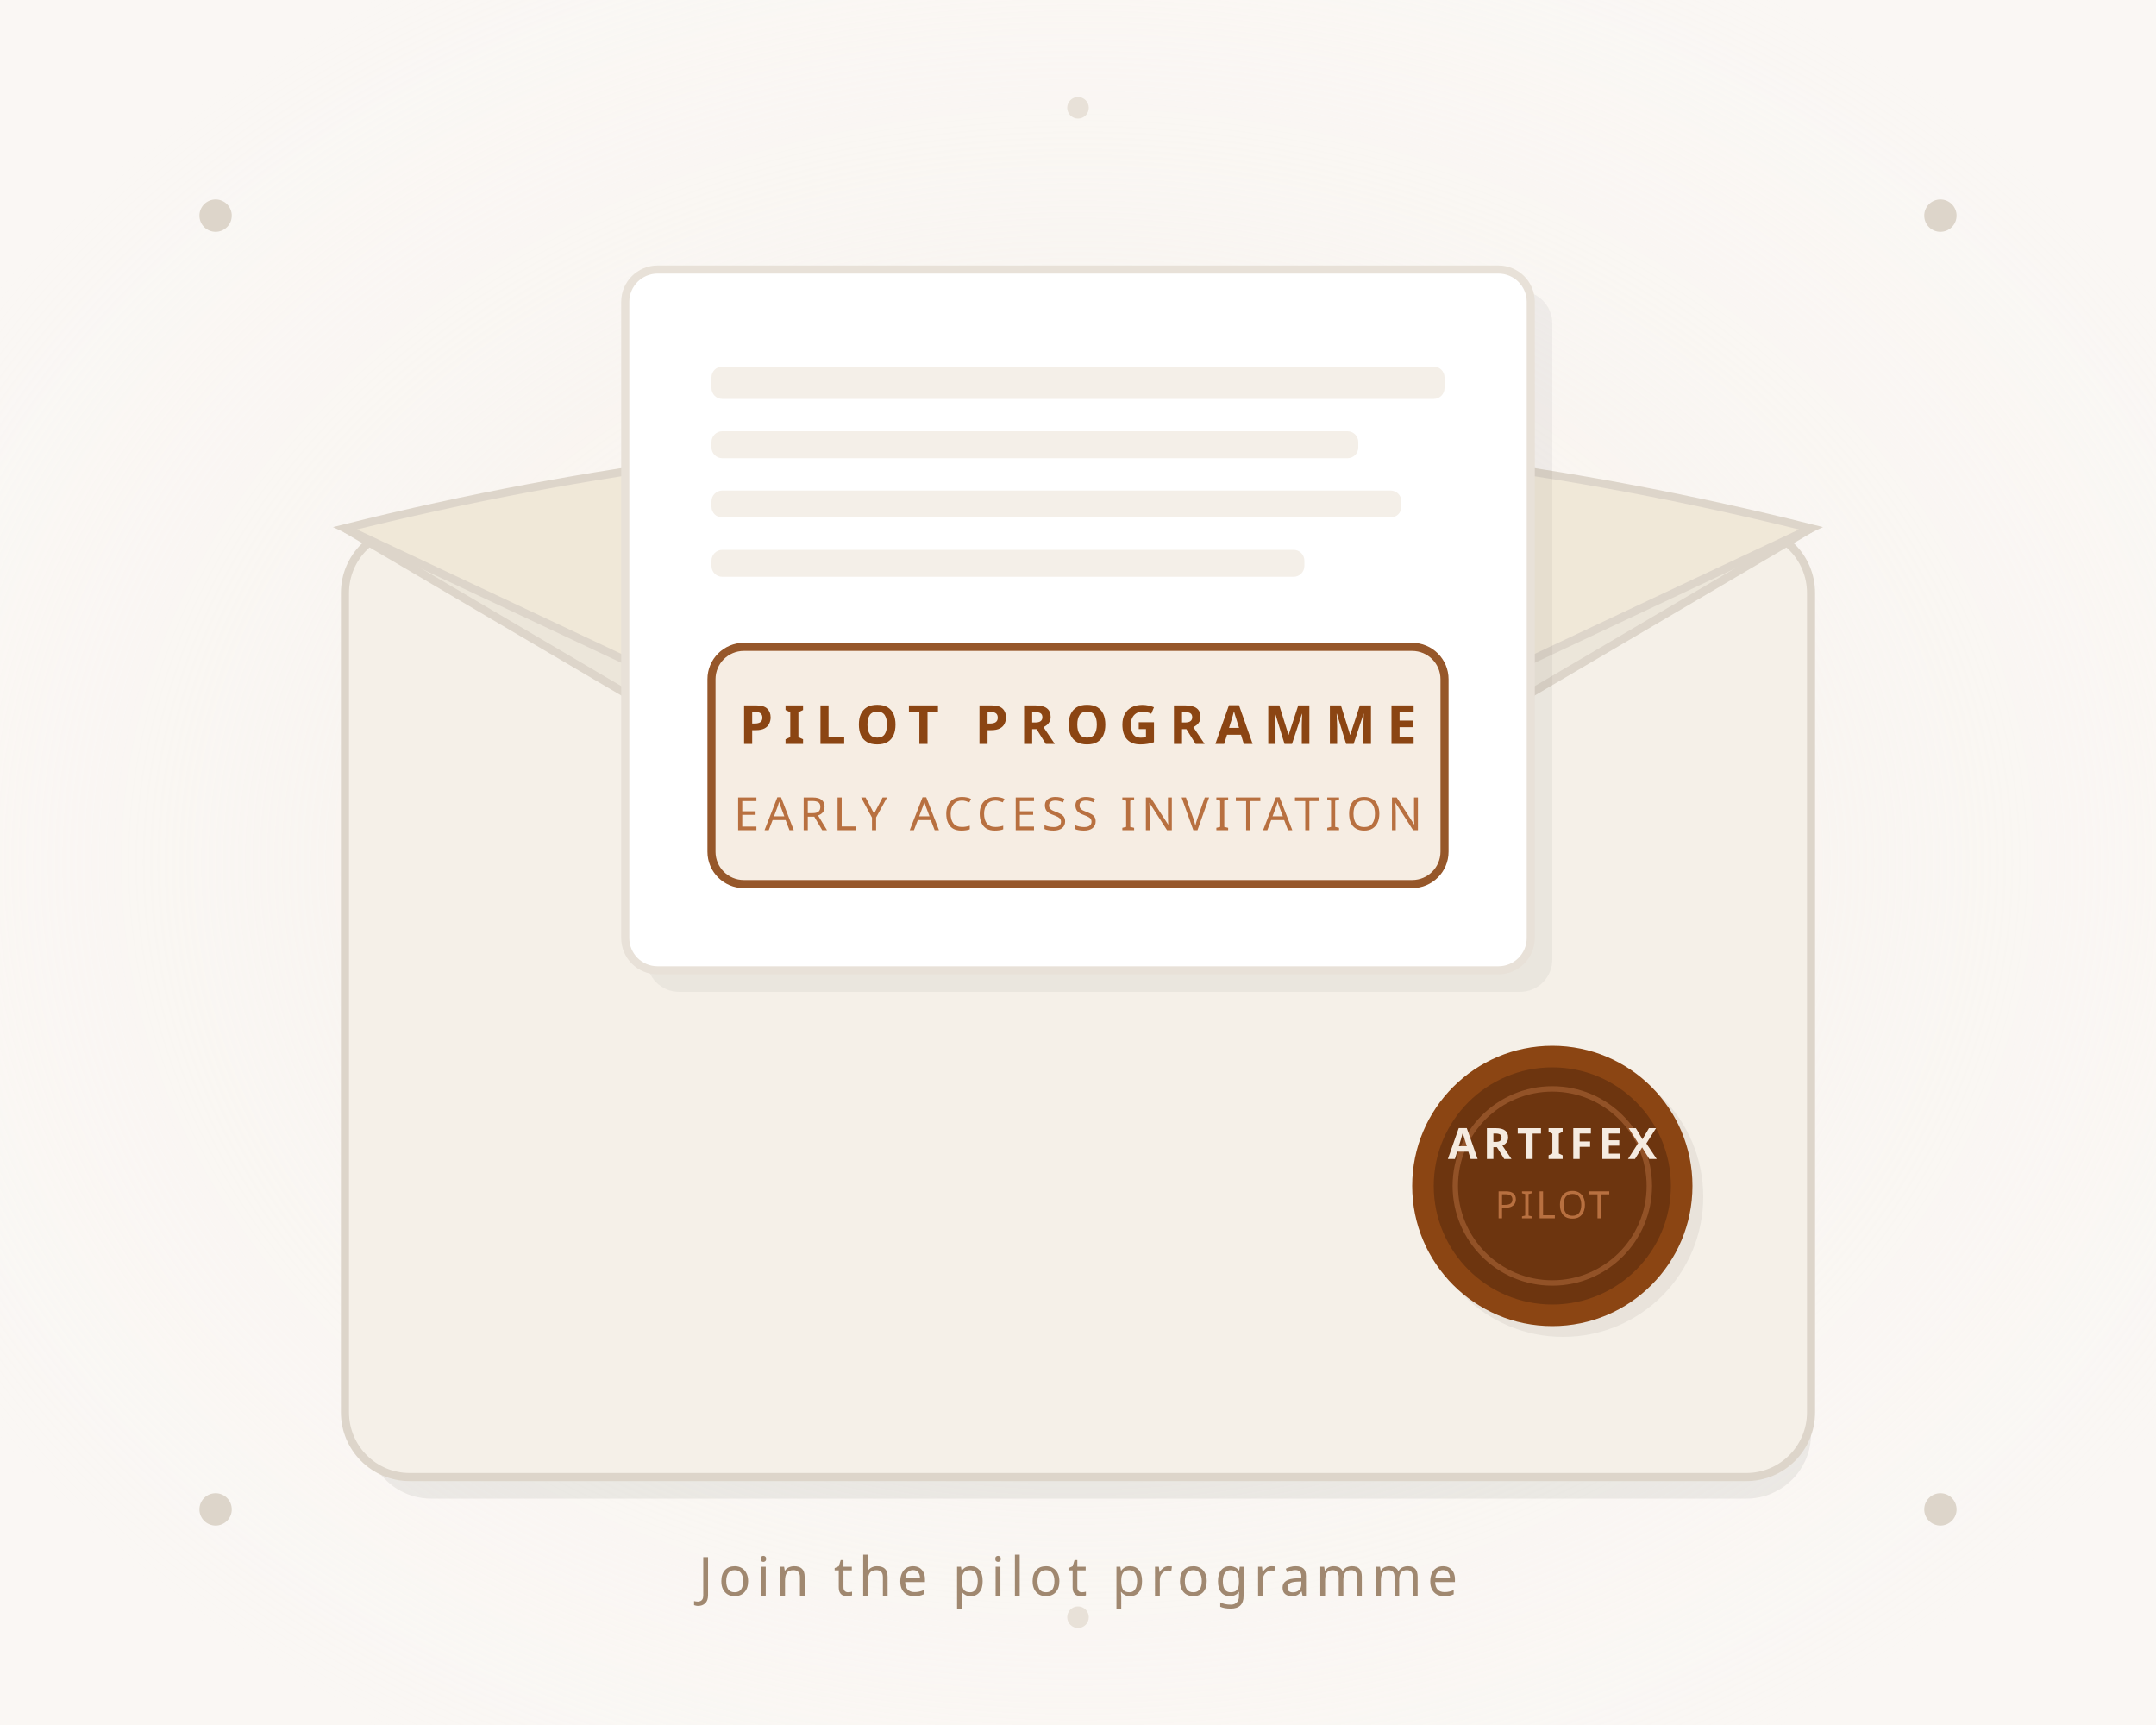
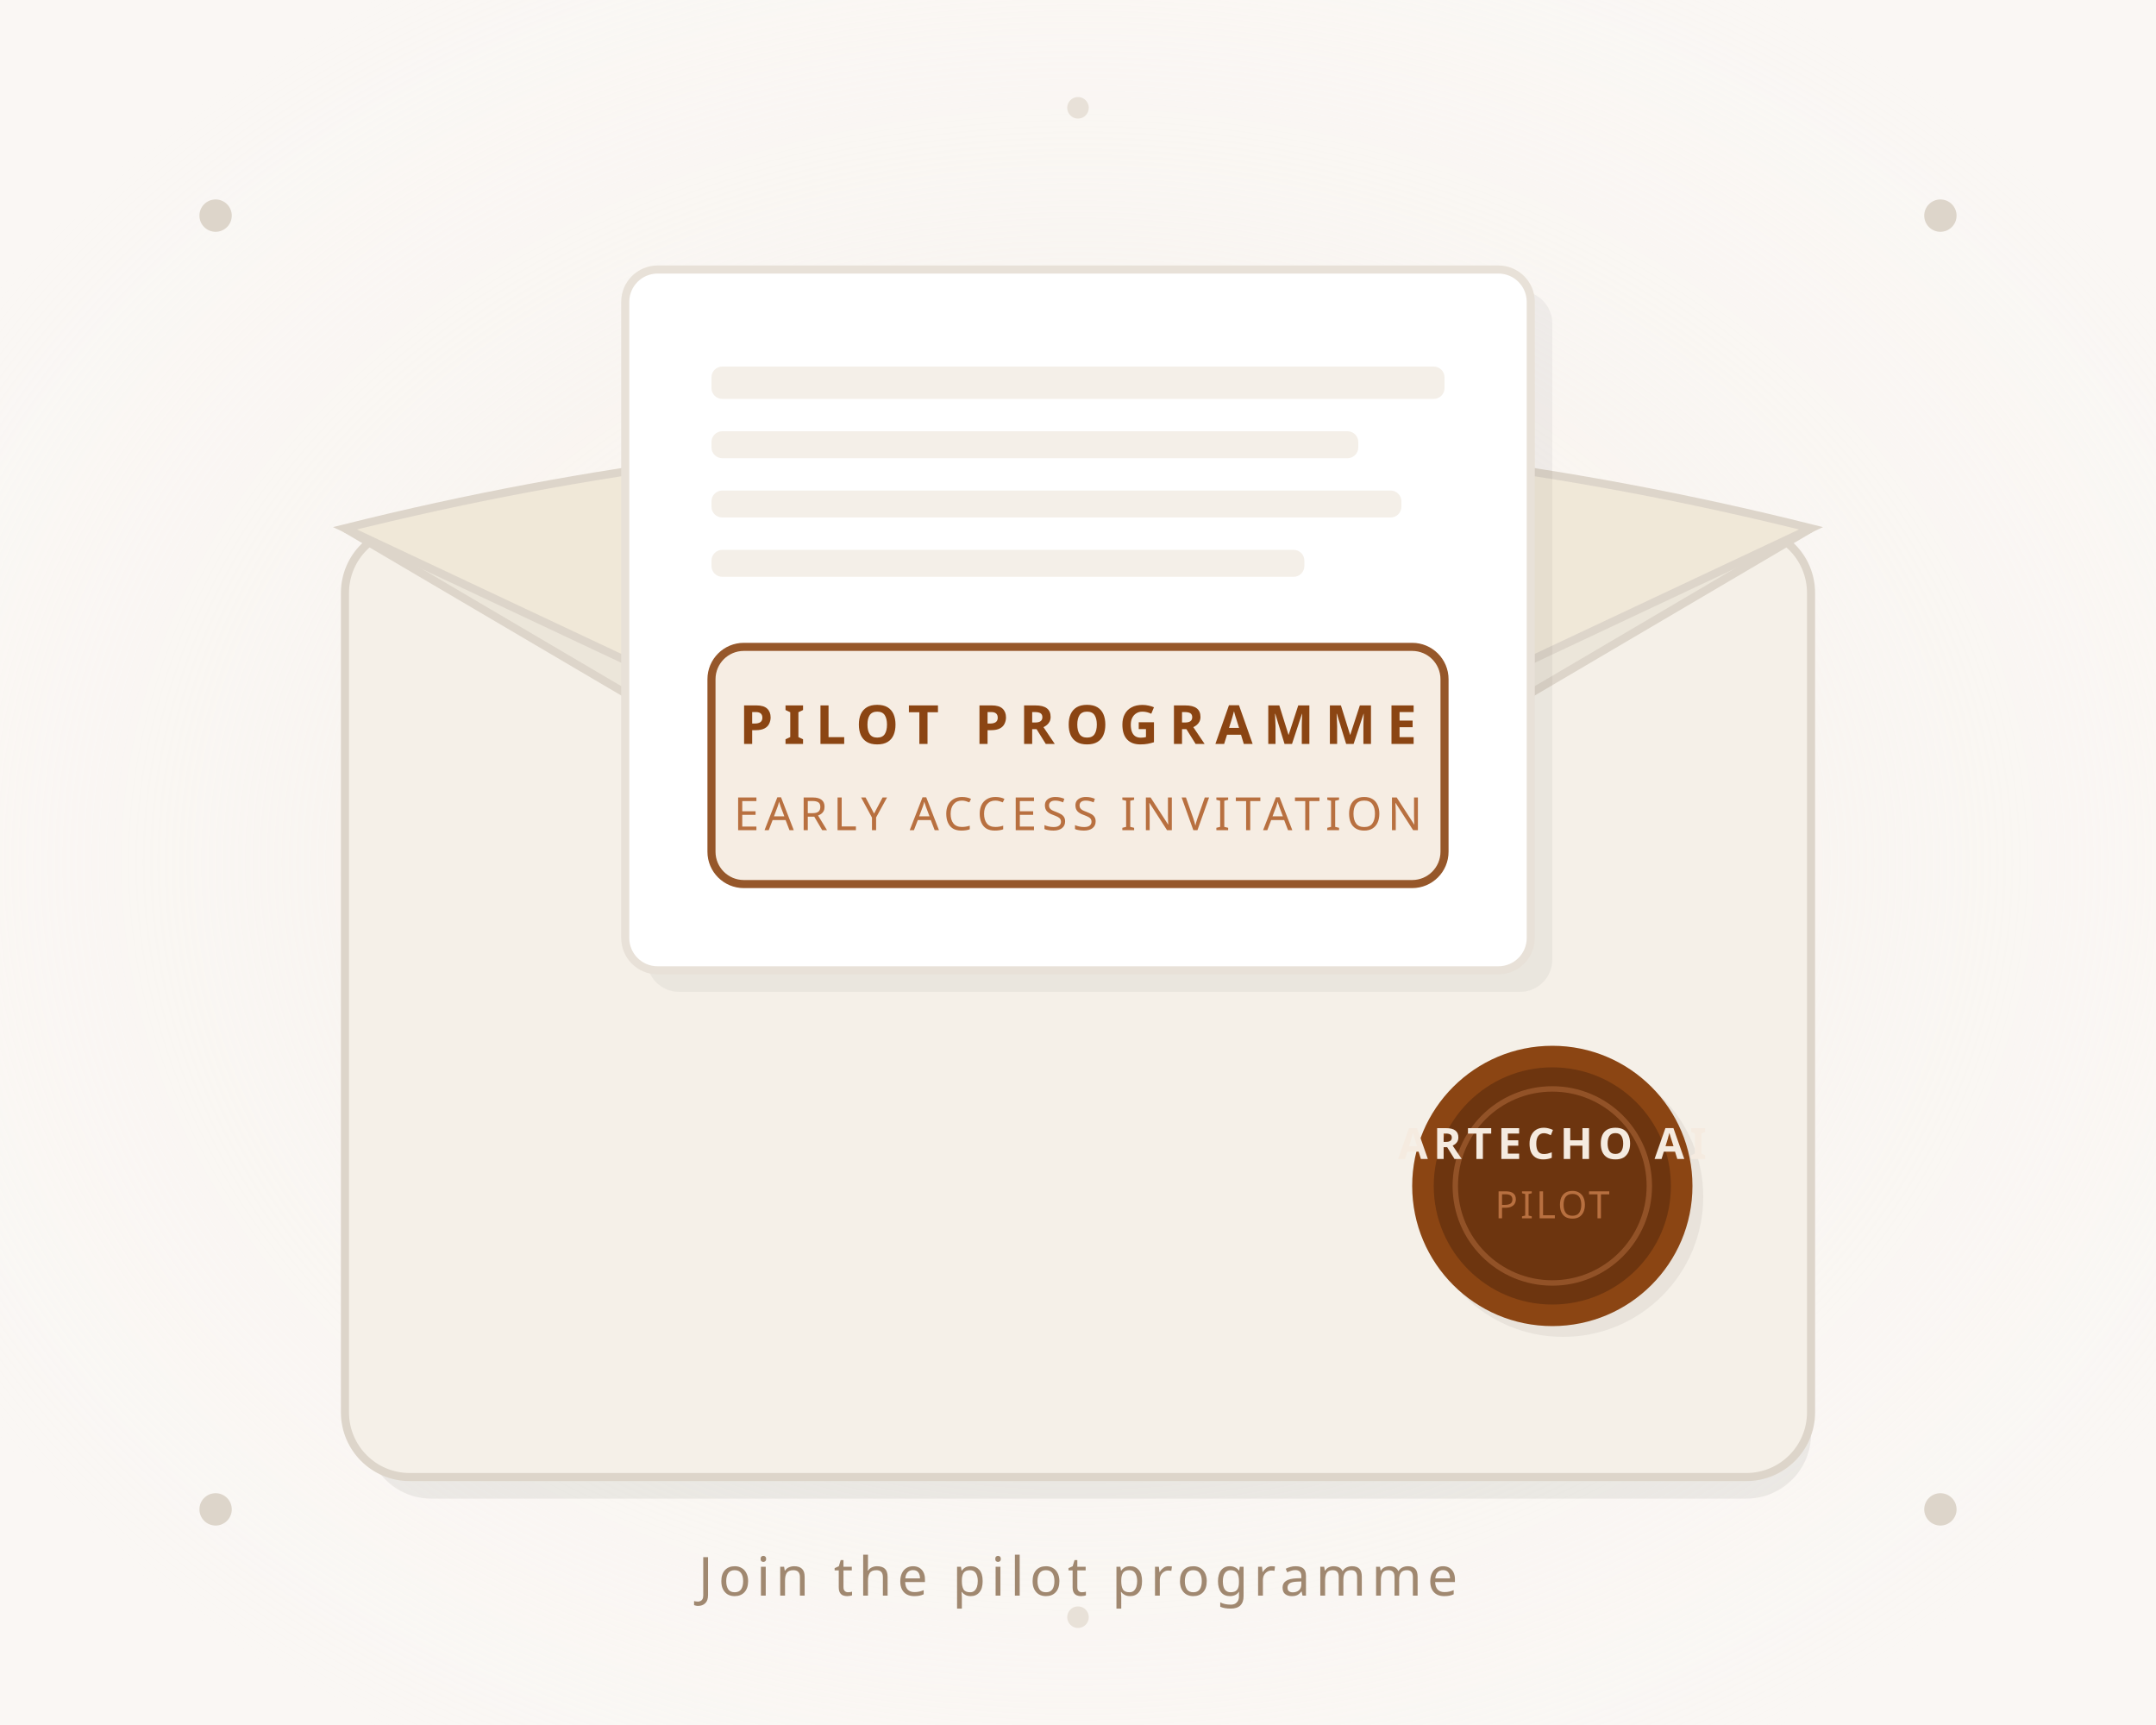
<svg xmlns="http://www.w3.org/2000/svg" viewBox="0 0 400 320" fill="none">
  <rect width="400" height="320" fill="#faf7f4" />
  <radialGradient id="bg-glow" cx="50%" cy="50%" r="60%">
    <stop offset="0%" stop-color="#f5ebe0" stop-opacity="0.7" />
    <stop offset="100%" stop-color="#faf7f4" stop-opacity="0" />
  </radialGradient>
  <rect width="400" height="320" fill="url(#bg-glow)" />
  <circle cx="40" cy="40" r="3" fill="#ddd5ca" />
  <circle cx="360" cy="40" r="3" fill="#ddd5ca" />
  <circle cx="40" cy="280" r="3" fill="#ddd5ca" />
  <circle cx="360" cy="280" r="3" fill="#ddd5ca" />
  <circle cx="200" cy="20" r="2" fill="#e8e1d8" />
  <circle cx="200" cy="300" r="2" fill="#e8e1d8" />
  <rect x="68" y="102" width="268" height="176" rx="12" fill="#1c1814" opacity="0.07" />
  <rect x="64" y="98" width="272" height="176" rx="12" fill="#f5f0e8" stroke="#ddd5ca" stroke-width="1.5" />
  <path d="M64 98 L200 178 L336 98" stroke="#ddd5ca" stroke-width="1.5" fill="#ece6da" />
  <path d="M64 98 Q200 64 336 98 L200 162 Z" fill="#f0e8d8" stroke="#ddd5ca" stroke-width="1.5" />
  <rect x="118" y="52" width="168" height="130" rx="6" fill="#1c1814" opacity="0.05" transform="translate(2,2)" />
  <rect x="116" y="50" width="168" height="130" rx="6" fill="white" stroke="#e8e1d8" stroke-width="1.5" />
  <rect x="132" y="68" width="136" height="6" rx="2" fill="#f4efe8" />
  <rect x="132" y="80" width="120" height="5" rx="2" fill="#f4efe8" />
  <rect x="132" y="91" width="128" height="5" rx="2" fill="#f4efe8" />
  <rect x="132" y="102" width="110" height="5" rx="2" fill="#f4efe8" />
  <rect x="132" y="120" width="136" height="44" rx="6" fill="#f5ebe0" stroke="#8b4513" stroke-width="1.5" opacity="0.9" />
  <text x="200" y="138" text-anchor="middle" fill="#8b4513" font-size="10" font-weight="700" font-family="ui-sans-serif,system-ui,sans-serif" letter-spacing="2">PILOT PROGRAMME</text>
  <text x="200" y="154" text-anchor="middle" fill="#b87040" font-size="8.5" font-family="ui-sans-serif,system-ui,sans-serif" letter-spacing="1">EARLY ACCESS INVITATION</text>
  <circle cx="290" cy="222" r="26" fill="#1c1814" opacity="0.06" />
  <circle cx="288" cy="220" r="26" fill="#8b4513" />
  <circle cx="288" cy="220" r="22" fill="#6d350f" />
  <circle cx="288" cy="220" r="18" fill="none" stroke="#b87040" stroke-width="1" opacity="0.5" />
-   <text x="288" y="215" text-anchor="middle" fill="#f5ebe0" font-size="8" font-weight="700" font-family="ui-sans-serif,system-ui,sans-serif" letter-spacing="1">ARTIFEX</text>
+   <text x="288" y="215" text-anchor="middle" fill="#f5ebe0" font-size="8" font-weight="700" font-family="ui-sans-serif,system-ui,sans-serif" letter-spacing="1">ARTECHO AI</text>
  <text x="288" y="226" text-anchor="middle" fill="#b87040" font-size="7" font-family="ui-sans-serif,system-ui,sans-serif" letter-spacing="0.5">PILOT</text>
  <line x1="64" y1="274" x2="200" y2="194" />
  <line x1="336" y1="274" x2="200" y2="194" />
  <text x="200" y="296" text-anchor="middle" fill="#a08870" font-size="10" font-family="ui-sans-serif,system-ui,sans-serif" letter-spacing="1">Join the pilot programme</text>
</svg>
